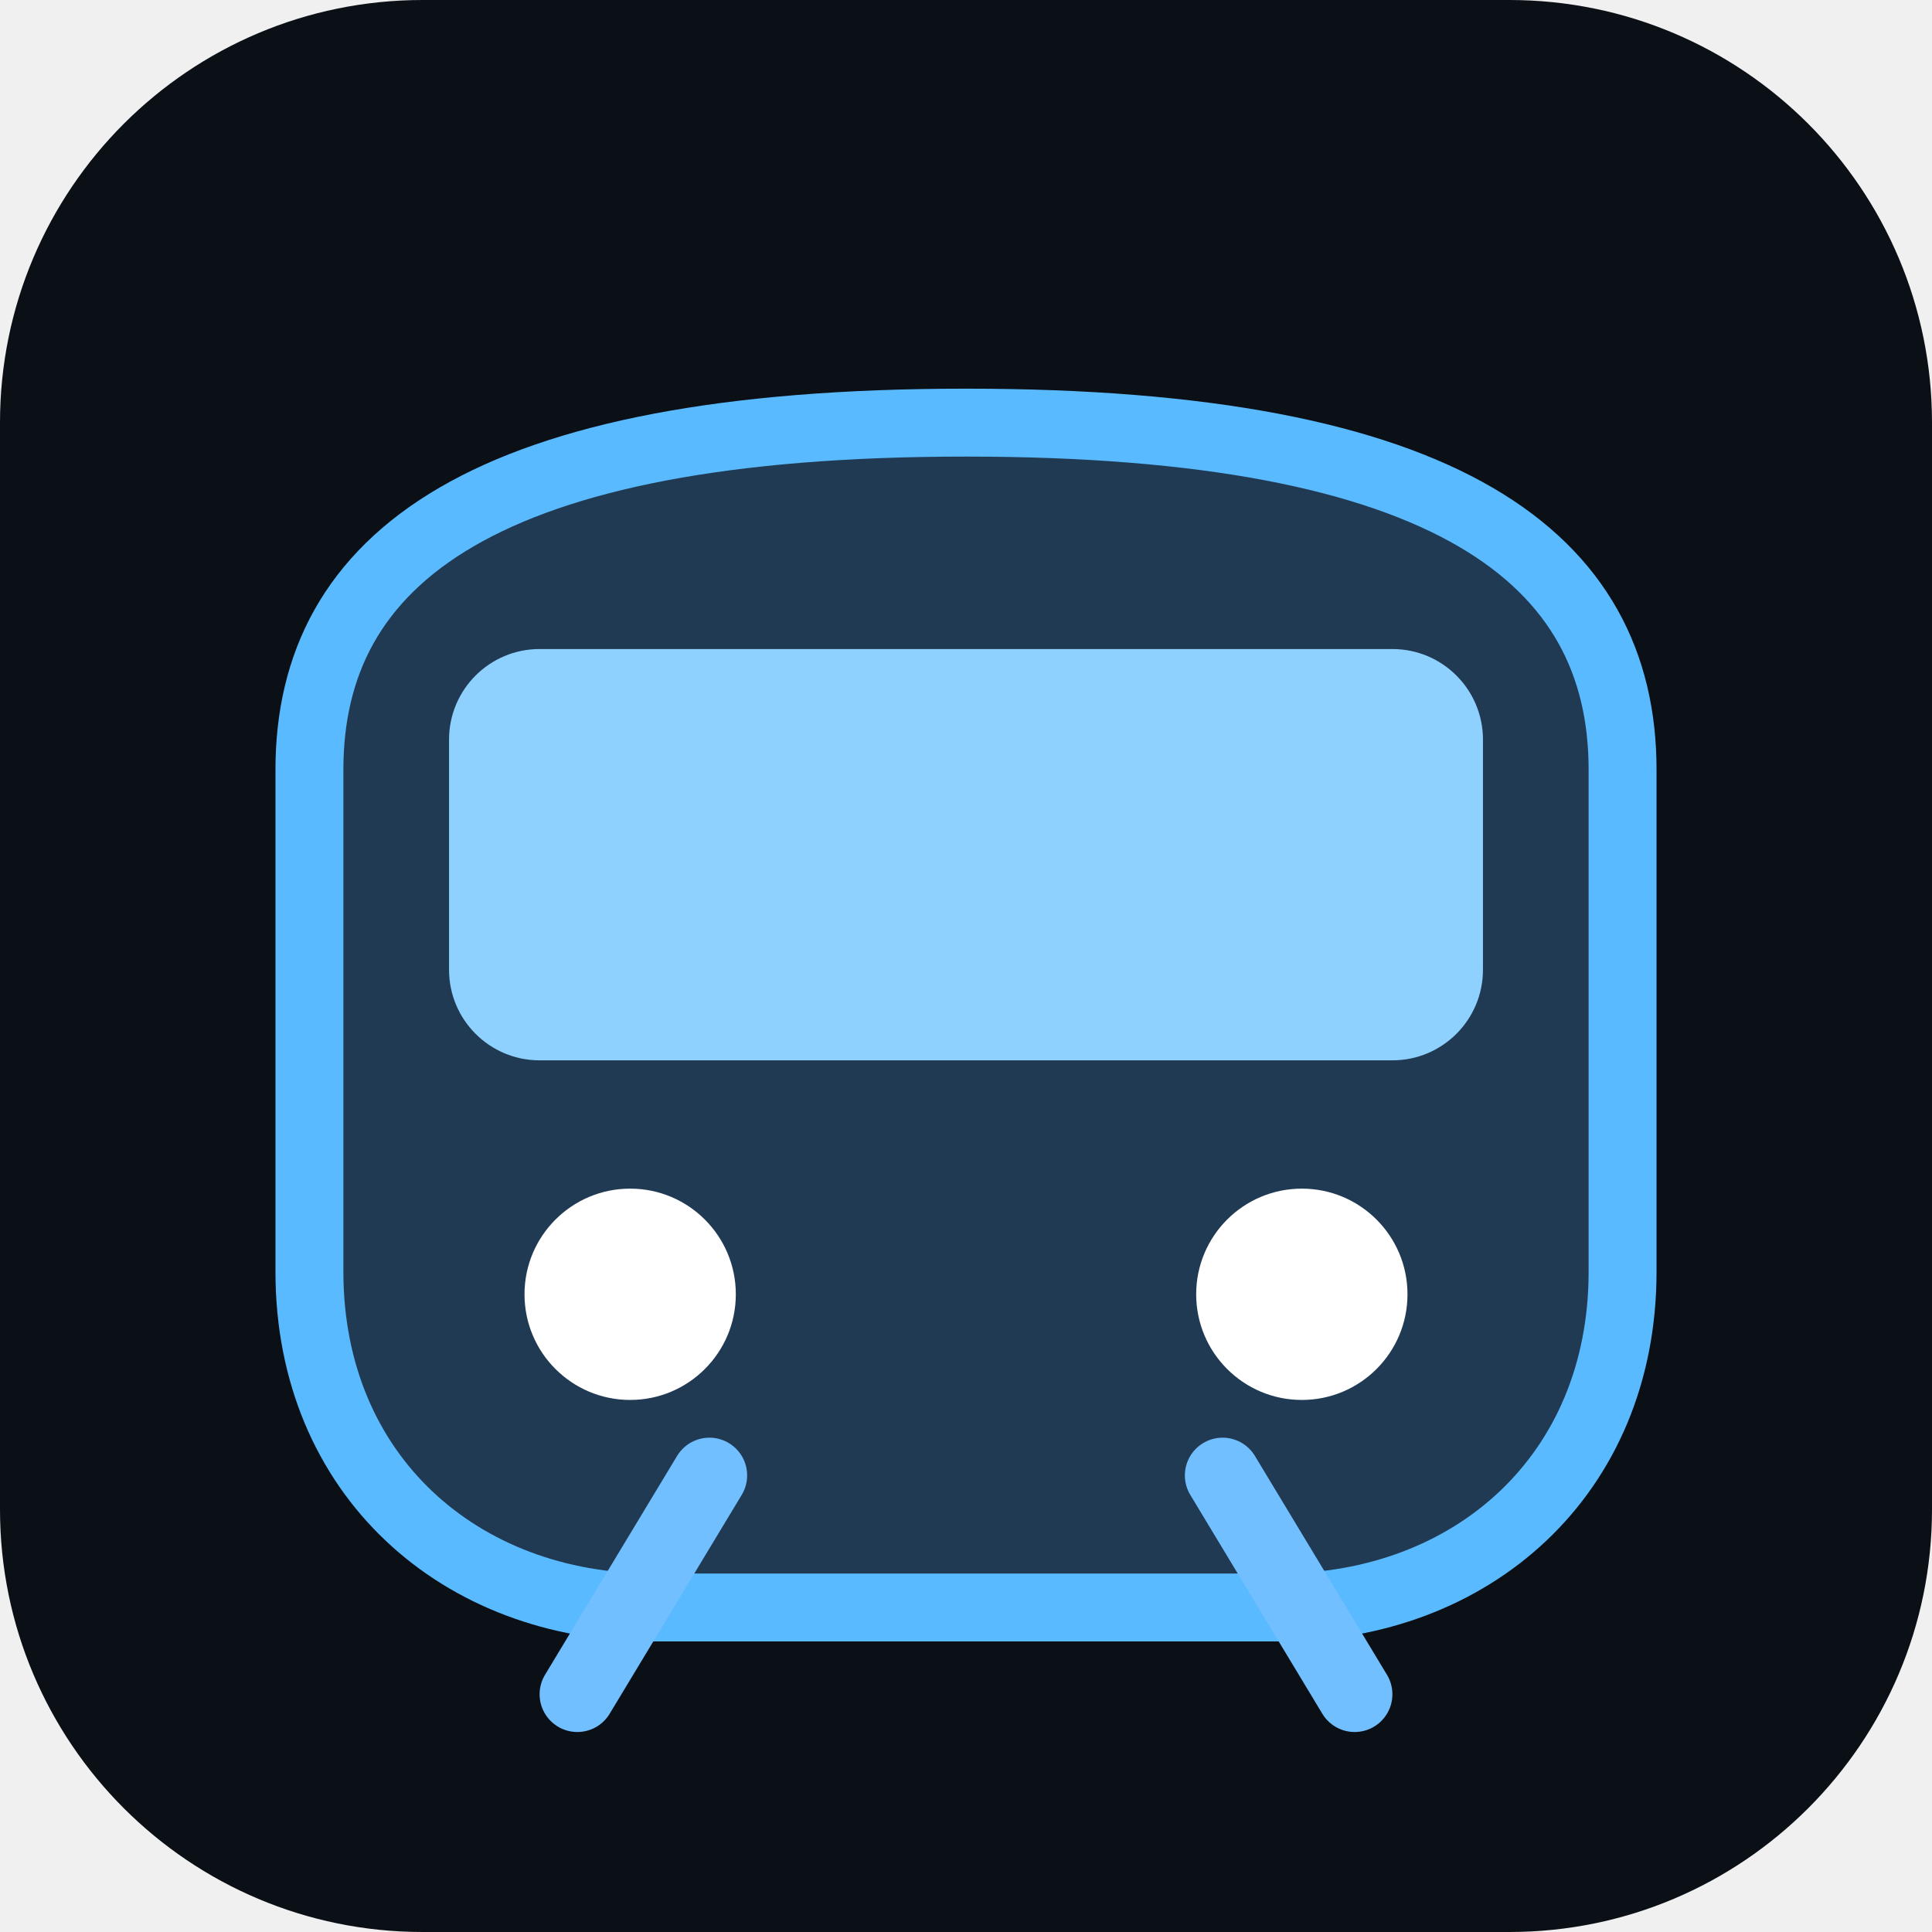
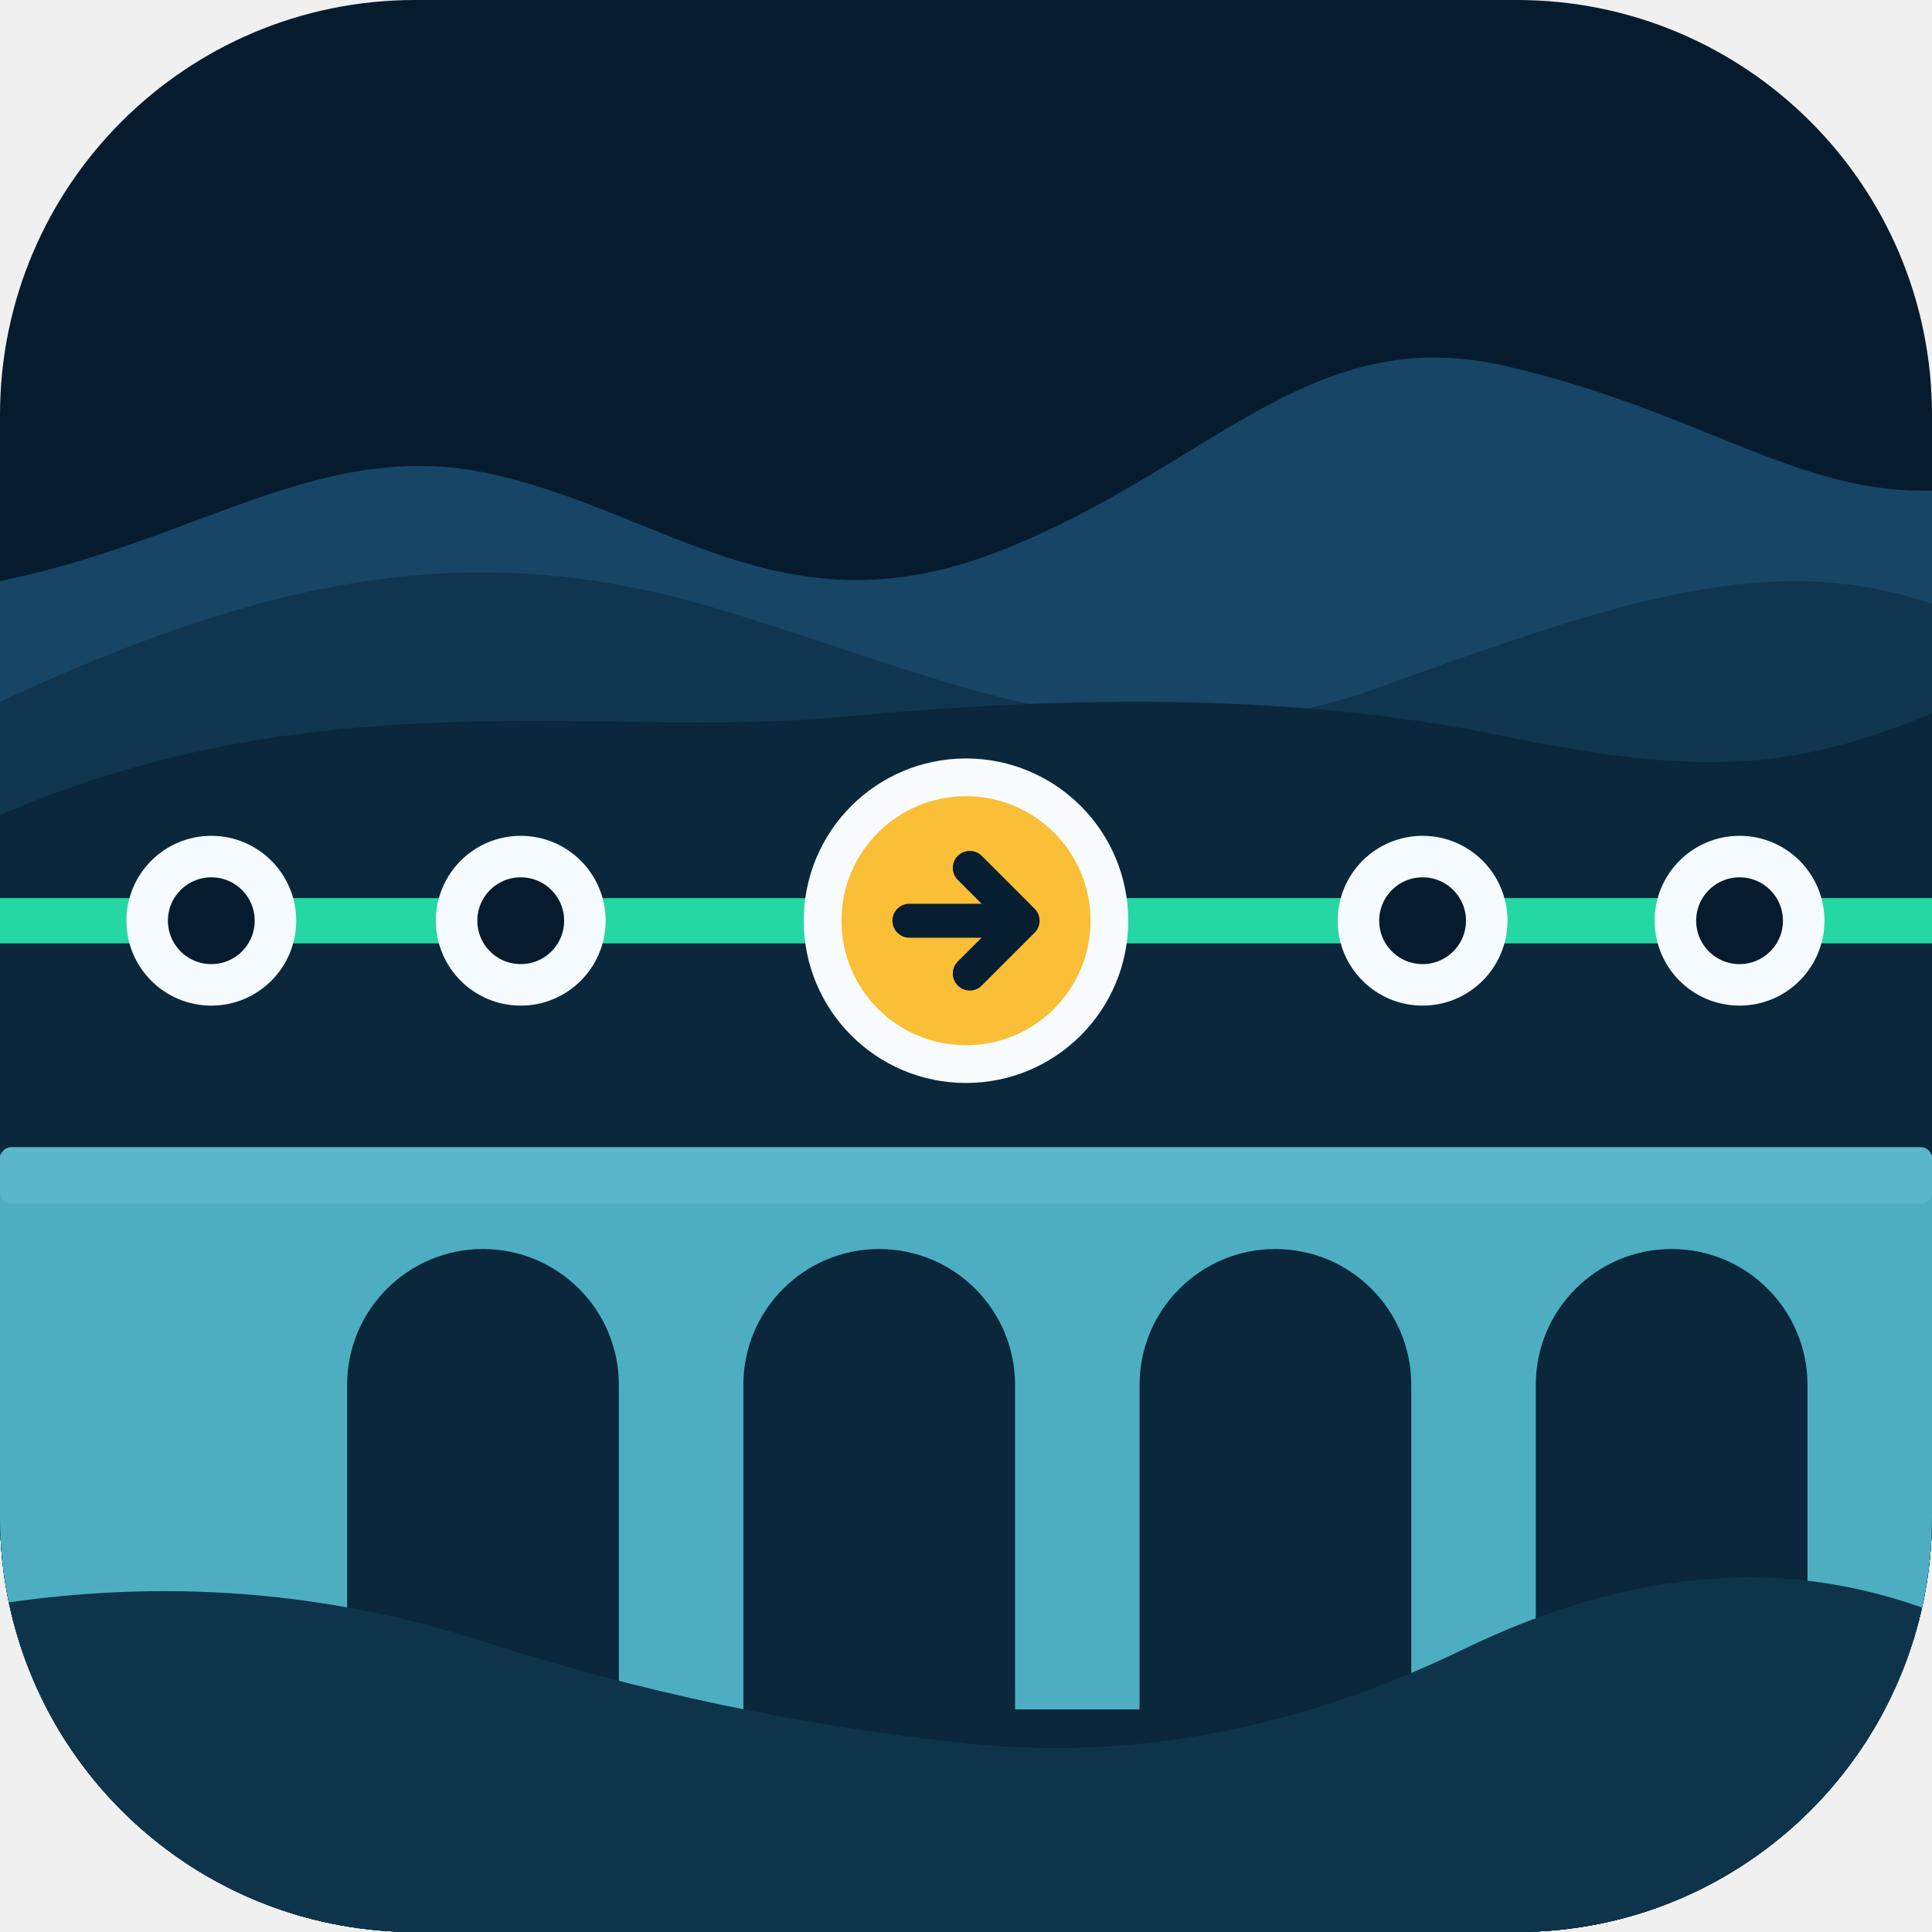
- <svg xmlns="http://www.w3.org/2000/svg" viewBox="0 0 512 512">
-   <rect width="512" height="512" rx="112" fill="#0b1017" />
-   <path d="M82 337V204C82 148 128 112 256 112s174 36 174 92v133c0 54-40 89-91 89H173c-51 0-91-35-91-89Z" fill="#213a54" stroke="#5abaff" stroke-width="18" />
-   <rect x="119" y="172" width="274" height="109" rx="24" fill="#8ed1ff" />
-   <circle cx="167" cy="343" r="28" fill="#fff" />
-   <circle cx="345" cy="343" r="28" fill="#fff" />
-   <path d="m188 391-35 58m171-58 35 58" stroke="#71bfff" stroke-width="20" stroke-linecap="round" />
+ <svg xmlns="http://www.w3.org/2000/svg" viewBox="0 0 512 512" role="img" aria-label="JacobiteTrack Highland viaduct tracker">
+   <defs>
+     <clipPath id="round">
+       <rect width="512" height="512" rx="110" />
+     </clipPath>
+   </defs>
+   <g clip-path="url(#round)">
+     <rect width="512" height="512" fill="#061c2e" />
+     <path d="M0 154C54 143 86 115 132 126S209 168 265 146 347 85 399 97s77 34 113 33v382H0Z" fill="#164566" />
+     <path d="M0 186C75 151 128 143 189 161s111 45 177 21 104-36 146-22v352H0Z" fill="#10354e" />
+     <path d="M0 216c86-37 160-20 223-26s122-6 175 5 78 9 114-6v323H0Z" fill="#0a273b" />
+     <path d="M0 244H512" stroke="#25d7a3" stroke-width="12" />
+     <g fill="#061c2e" stroke="#f5fbff" stroke-width="11">
+       <circle cx="56" cy="244" r="17" />
+       <circle cx="138" cy="244" r="17" />
+       <circle cx="377" cy="244" r="17" />
+       <circle cx="461" cy="244" r="17" />
+     </g>
+     <circle cx="256" cy="244" r="38" fill="#fabe37" stroke="#f8fcff" stroke-width="10" />
+     <path d="M241 244h29m-13-14 14 14-14 14" fill="none" stroke="#071d30" stroke-width="9" stroke-linecap="round" stroke-linejoin="round" />
+     <path d="M0 306H512v147h-33V367a36 36 0 0 0-72 0v86h-33v-86a36 36 0 0 0-72 0v86h-33v-86a36 36 0 0 0-72 0v86h-33v-86a36 36 0 0 0-72 0v86H0Z" fill="#4daec2" />
+     <rect x="0" y="304" width="512" height="15" rx="3" fill="#59b7c9" />
+     <path d="M0 425Q66 415 128 435T256 462T388 437T512 427V512H0Z" fill="#0e344b" />
+   </g>
</svg>
